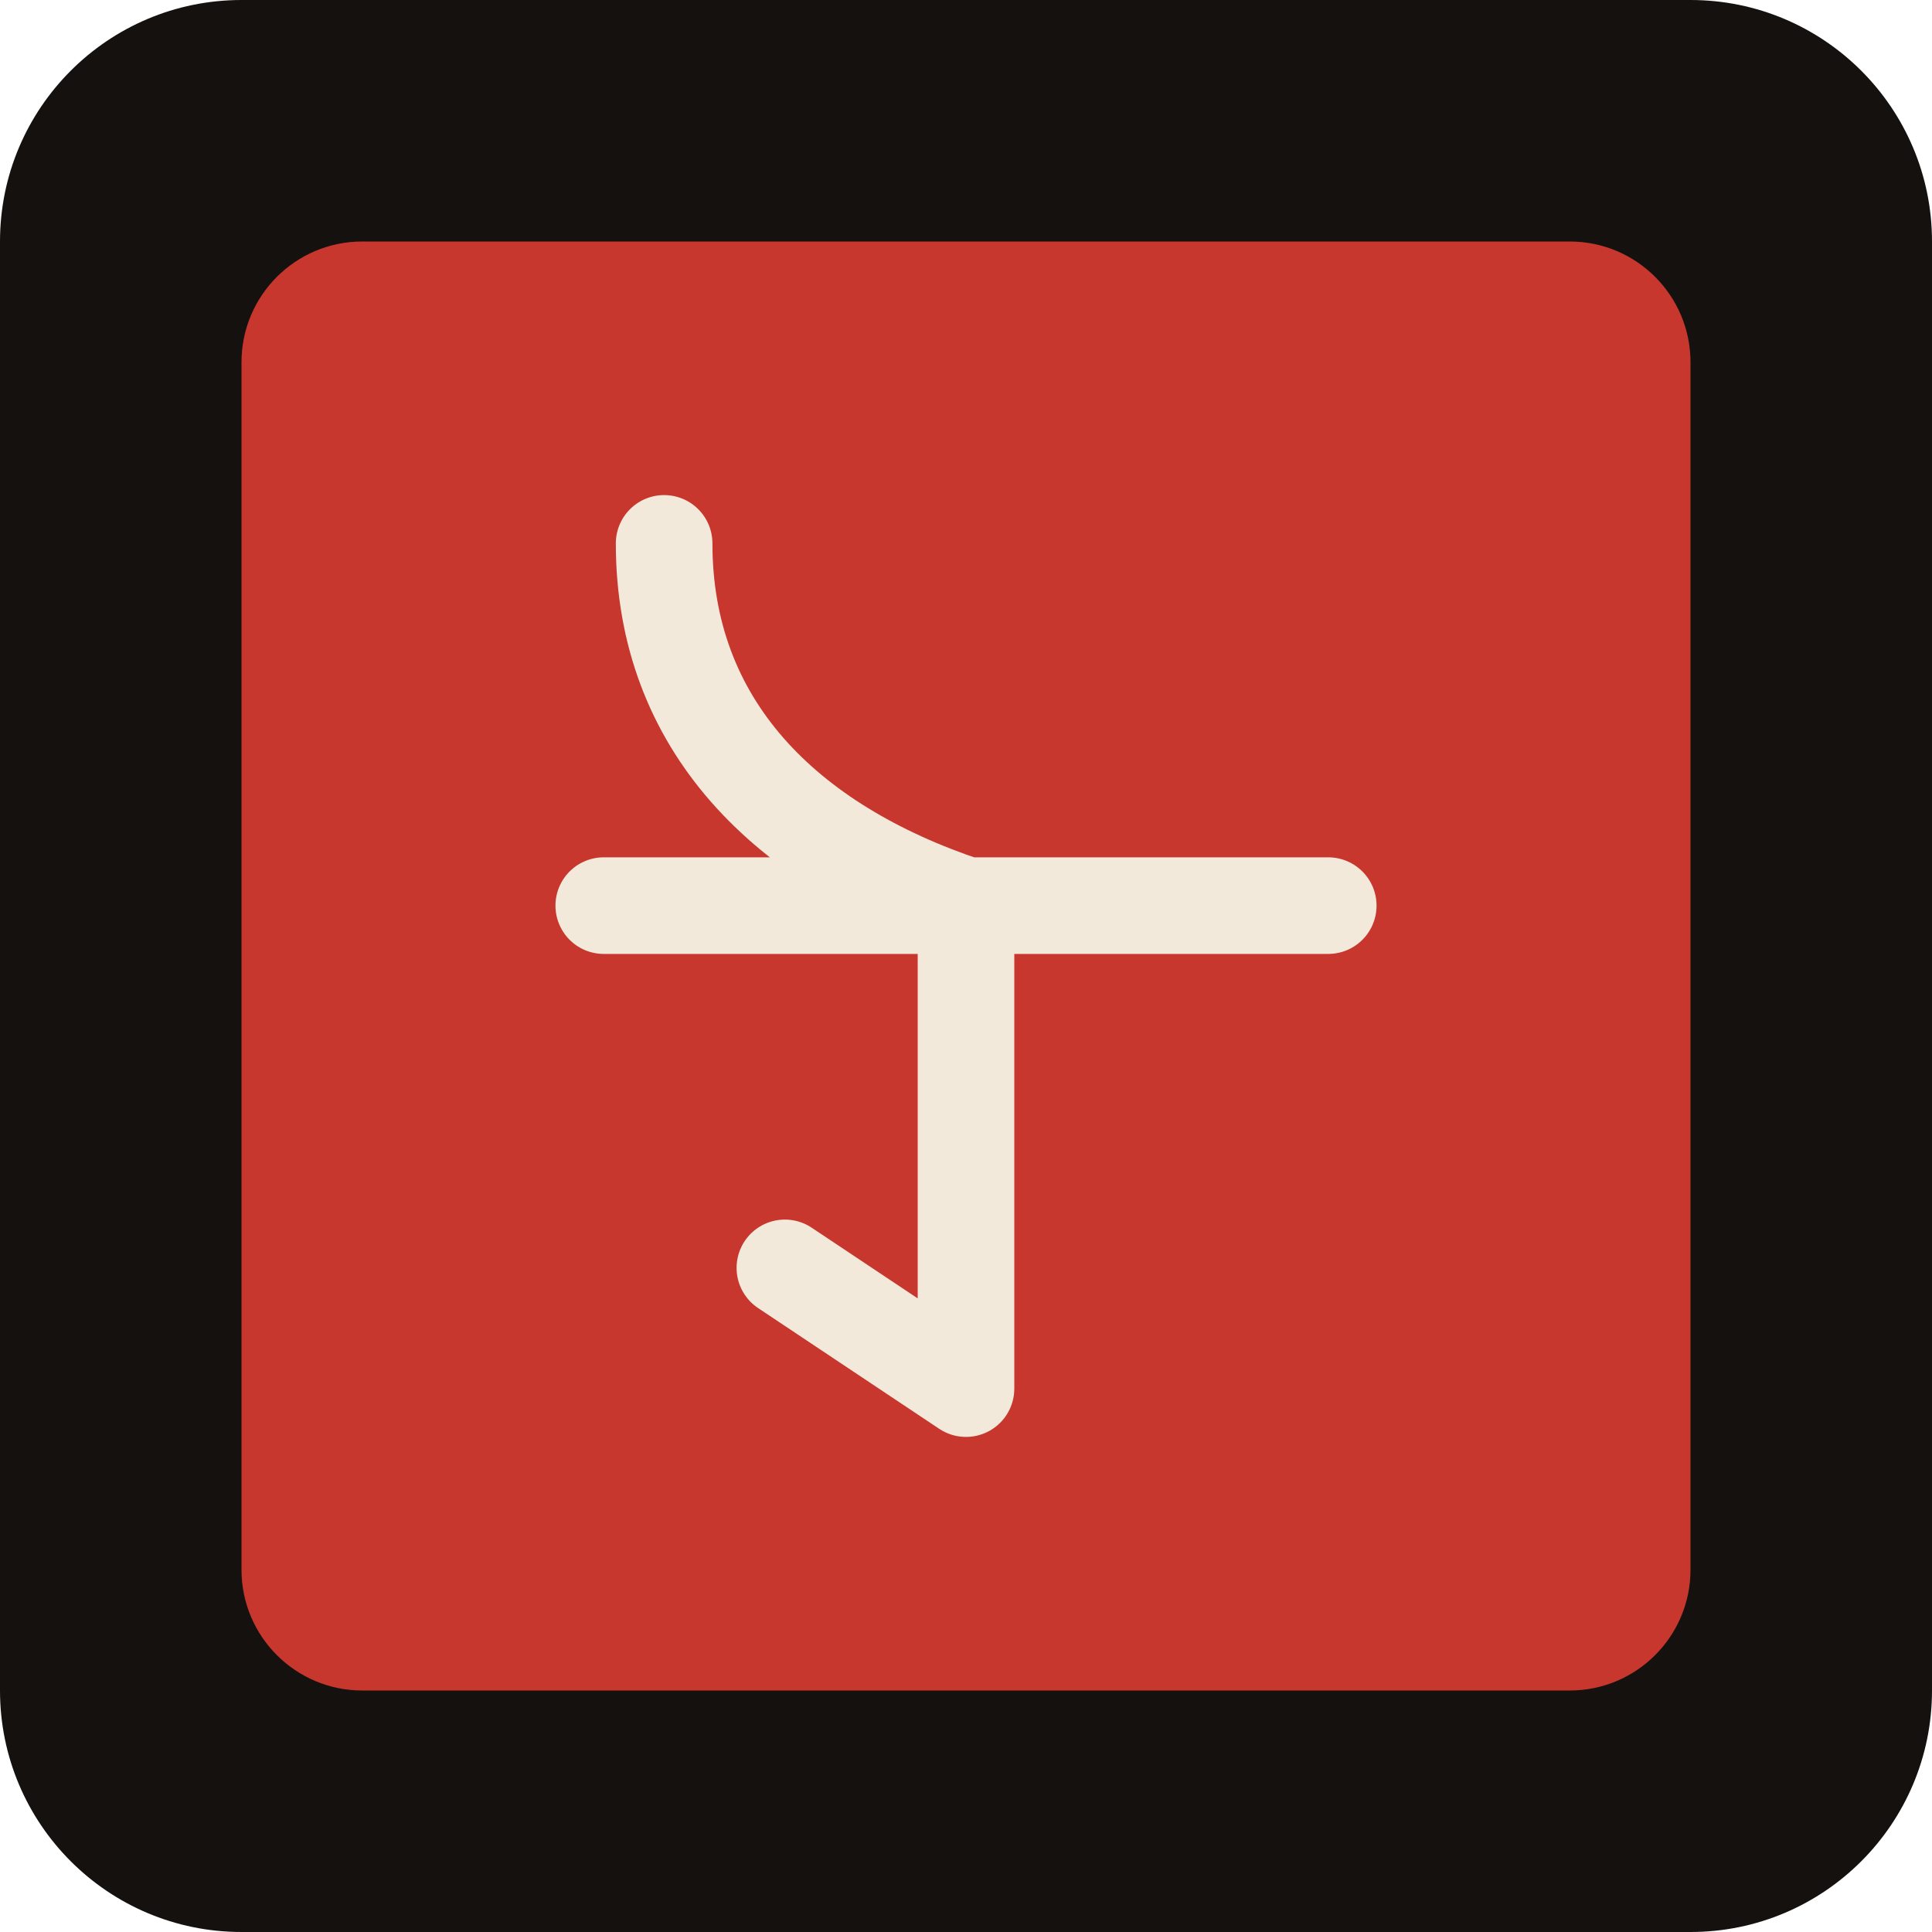
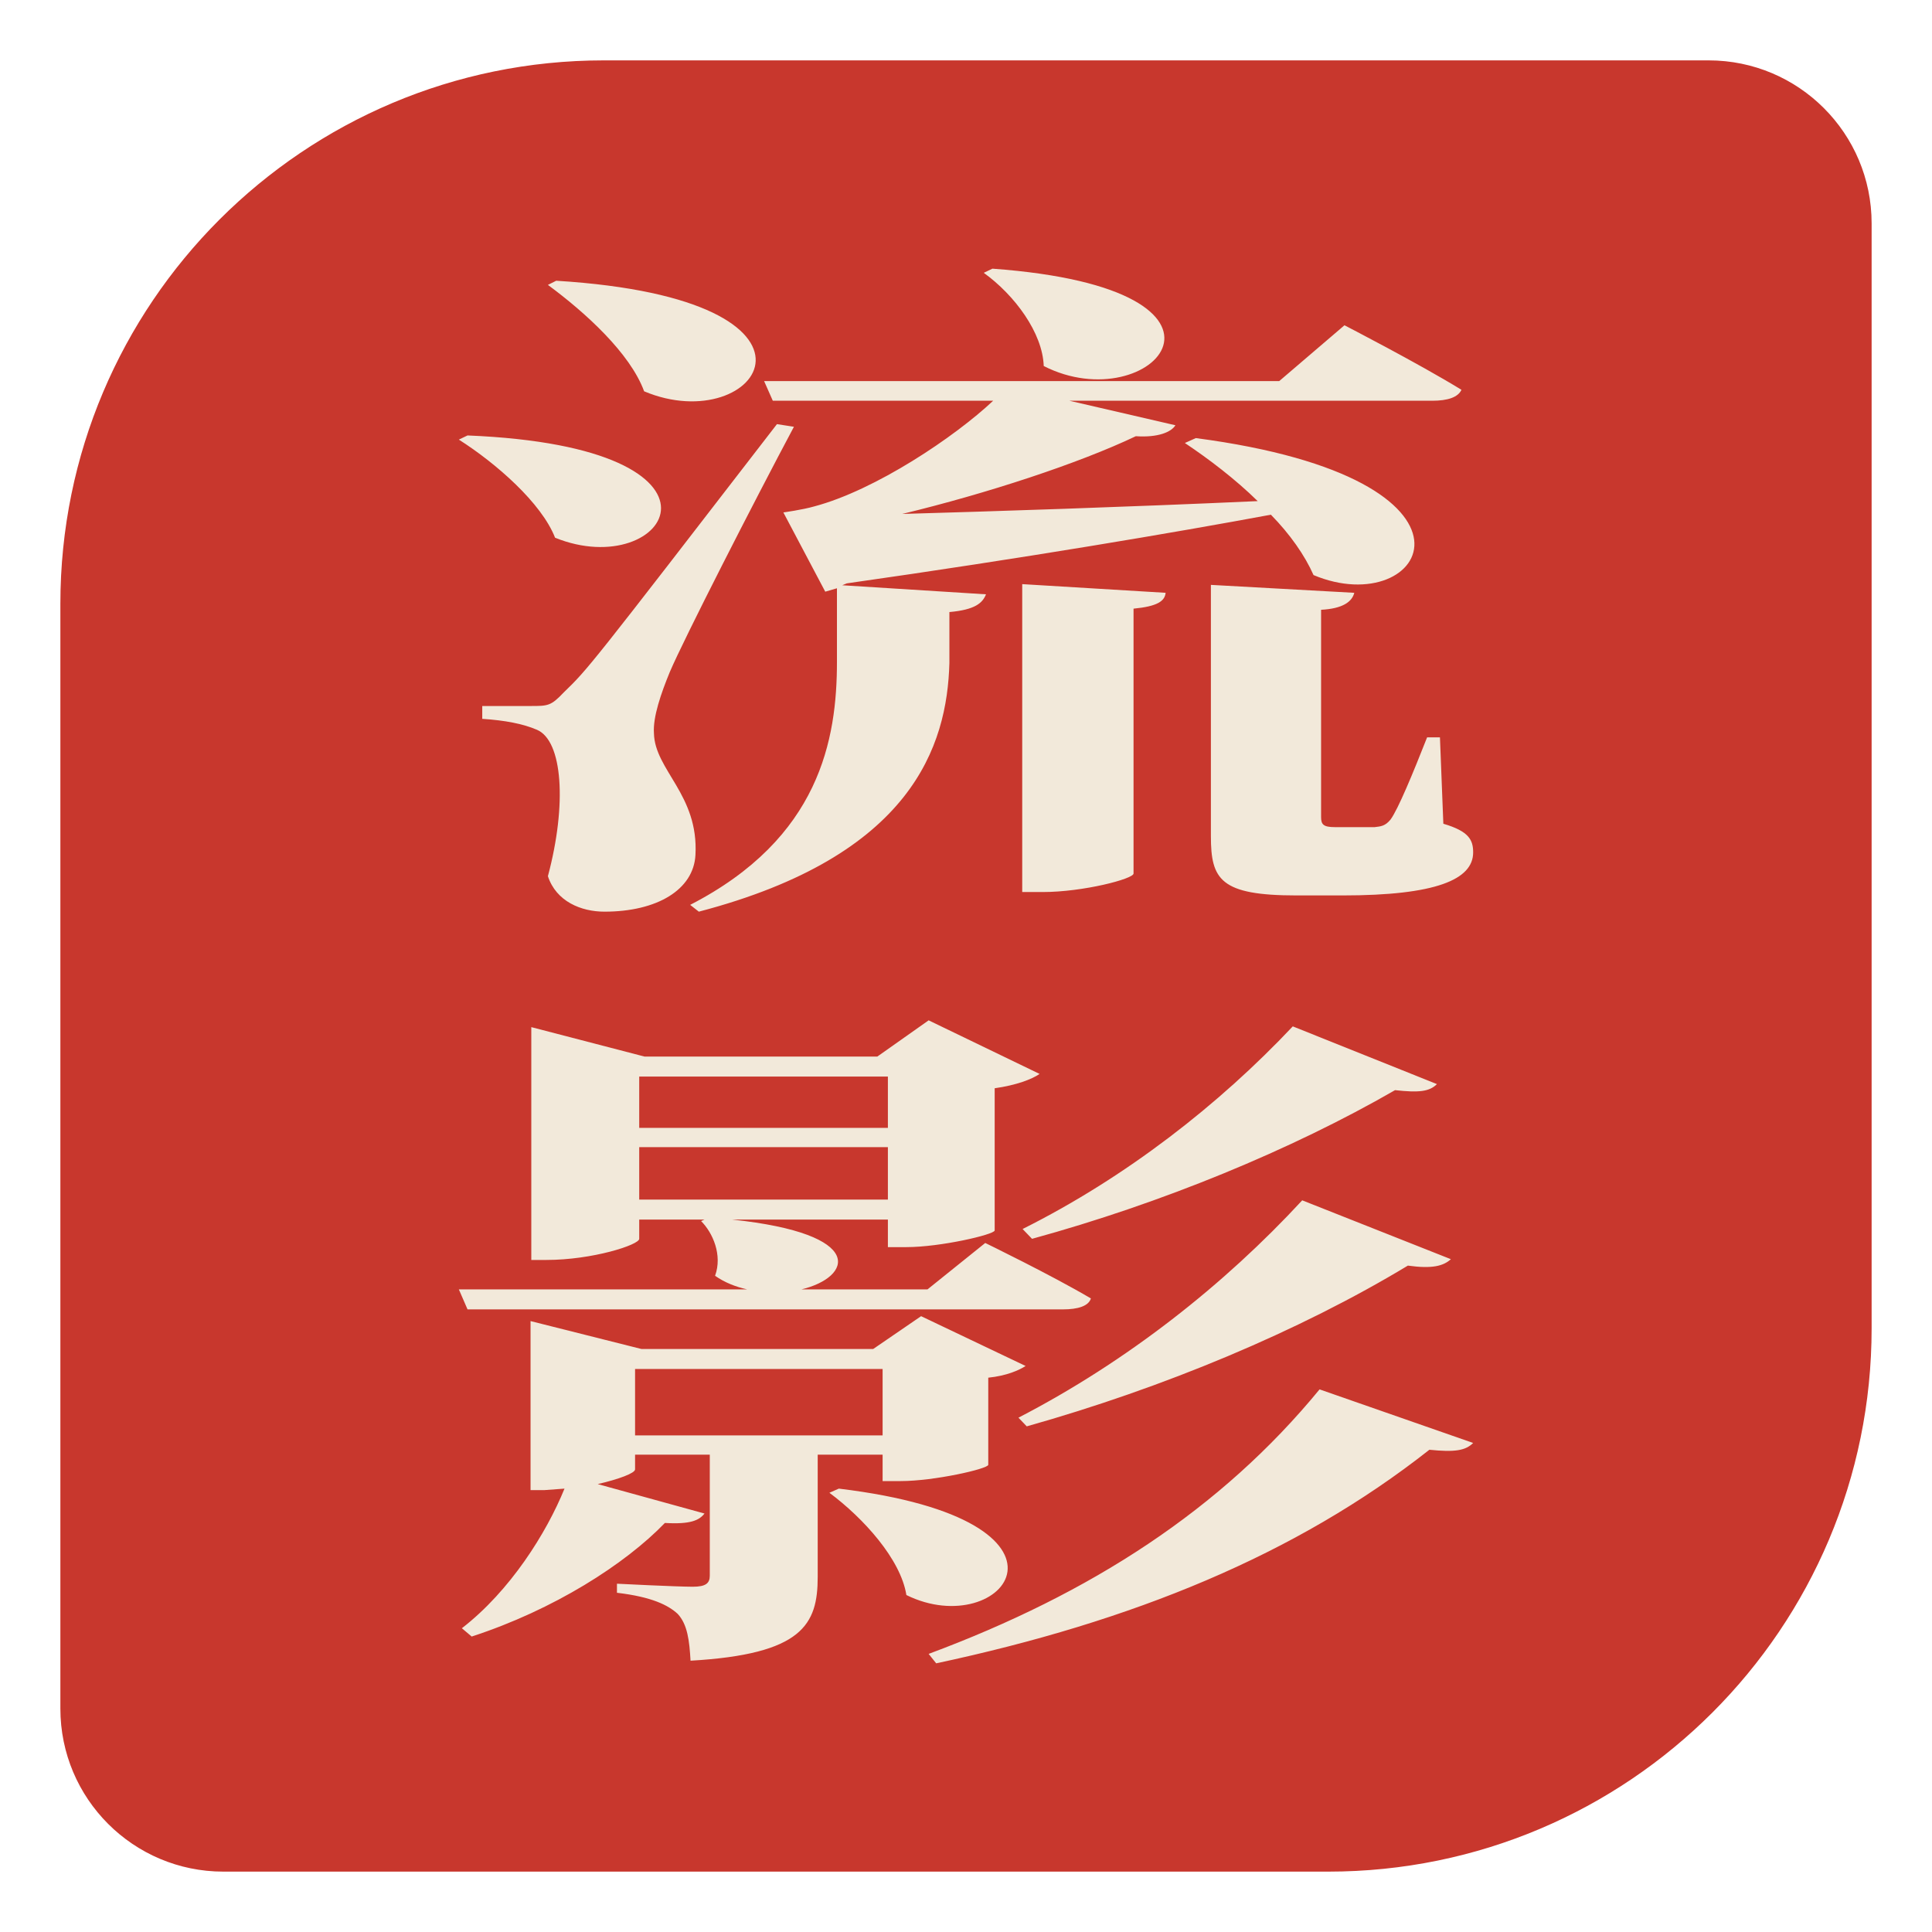
- <svg xmlns="http://www.w3.org/2000/svg" viewBox="0 0 64 64">
-   <rect width="64" height="64" rx="8" fill="#14110f" />
-   <rect x="8" y="8" width="48" height="48" rx="4" fill="#c8372d" />
-   <path d="M22 18c0 6 4 10 10 12M20 30h24M32 30v16l-6-4" fill="none" stroke="#f2e9da" stroke-width="3.2" stroke-linecap="round" stroke-linejoin="round" />
+ <svg xmlns="http://www.w3.org/2000/svg" viewBox="0 0 512 512">
+   <g transform="rotate(0 256.0 256.0)">
+     <path d="M160.00 16.00H452.80A43.2 43.2 0 0 1 496.00 59.20V352.00A144.0 144.0 0 0 1 352.00 496.00H59.20A43.2 43.2 0 0 1 16.00 452.80V160.00A144.0 144.0 0 0 1 160.00 16.00Z" fill="#C8372D" />
+     <path d="M140.6 187.1C137.5 187.1 127.8 187.1 127.8 187.1V190.5C133.8 190.9 138.6 191.8 142.3 193.4C149.1 196.3 150.3 213.1 145.2 232.2C147.4 238.9 154 241.6 160.2 241.6C174.1 241.6 183.8 235.8 184.3 226.6C185.2 210.6 173.5 204.1 173.3 194.3C173 190 175.2 183.7 177.5 178.1C181.2 169.4 199.9 132.8 210.4 113.1L205.9 112.4C155.9 177.2 155.9 177.2 149.4 183.5C146 187.1 145.2 187.1 140.6 187.1ZM123.9 115.4 121.6 116.5C131.5 122.8 143.5 133.3 147.1 142.5C176.9 154.6 199.9 118.5 123.9 115.4ZM147.4 74.4 145.2 75.5C155.1 82.8 167 93.6 170.7 103.7C201.1 116.5 226.9 79.3 147.4 74.4ZM263 71.2 260.7 72.3C268.9 78.2 276.3 88.2 276.6 97C305.2 111.6 337 76.6 263 71.2ZM358.9 157.1 320.9 155V221.6C320.9 233.1 323.4 237.3 343.6 237.3H355.8C380.5 237.3 390.4 233.1 390.4 225.9C390.4 222.6 389.3 220.3 382.5 218.3L381.6 195.4H378.2C374.5 204.8 370.5 214.5 368.5 217.2C367.1 218.9 366 219 364.3 219.2C363.2 219.2 361.2 219.2 358.9 219.2H353.8C350.7 219.2 350.1 218.5 350.1 216.5V161.6C355.8 161.3 358.3 159.5 358.9 157.1ZM308.9 157.1 270.9 154.8V236.4H276.3C287.1 236.4 300.4 232.9 300.4 231.5V161.3C306.7 160.7 308.7 159.3 308.9 157.1ZM356.3 86.2 339 101H202.5L204.8 106.2H263.2C253 115.8 232 129.9 215.8 134.2C212.7 135.1 207.6 135.8 207.6 135.8L218.7 156.8L221.8 155.9V175.4C221.8 195.9 217.3 222.1 182.9 239.8L185.2 241.6C241.7 226.8 251 197.7 251.6 175.7V162.2C258.4 161.6 260.4 159.8 261.3 157.5L223.2 155.1L224.4 154.6C271.5 147.9 311.5 141.1 336.8 136.4C341.9 141.6 345.8 147.2 348.1 152.4C377.9 164.9 399.8 127 316.9 116.1L314 117.4C320.3 121.6 327.4 127 333.3 132.8C297.9 134.4 263.5 135.5 239.1 136.2C261.5 130.8 285.9 122.8 301 115.6C306.9 116 310.4 114.5 311.5 112.7L283.4 106.2H379.6C383.6 106.2 386.4 105.3 387.3 103.3C375.9 96.3 356.3 86.2 356.3 86.2Z" fill="#F2E9DA" />
+     <path d="M390.4 382.4 349.7 368.2C323.6 400 289.1 422.3 246.1 438.3L248.1 440.8C300.1 429.7 343.4 412.1 378.8 384.2C385.6 384.9 388.4 384.4 390.4 382.4ZM384.5 333.7 345.1 318.1C324.5 340.4 298.7 360.8 269.9 375.7L272.1 378C308.3 367.8 344.3 352.8 373.1 335.4C379.6 336.3 382.5 335.5 384.5 333.7ZM380.8 287.3 342.6 272C323.1 292.7 298.4 312 271 325.7L273.5 328.3C307.8 318.9 342.3 304.7 369.7 288.9C376 289.6 378.8 289.3 380.8 287.3ZM222.3 394.5 219.8 395.6C228.8 402.3 238.7 413.2 240.2 422.7C265.9 435.4 291.9 402.9 222.3 394.5ZM261.1 329.4 245.8 341.7H212.4C225.7 338.5 230 327 194 323.2H235.3V330.5H240.2C249.2 330.5 263.4 327.2 263.6 326.1V288.4C269.3 287.6 273.5 286 275.5 284.6L246.1 270.4L232.5 280H170.8L140.8 272.2V333.9H144.8C157 333.9 169.4 329.9 169.4 328.3V323.2H186.7L185.8 323.6C188.9 326.7 191.5 332.6 189.5 338.1C192.1 339.9 194.9 341 198 341.7H121.6L123.9 347H281.7C285.7 347 288.5 346.1 289.1 344.1C278.6 337.9 261.1 329.4 261.1 329.4ZM235.3 285.3V298.9H169.4V285.3ZM169.4 317.9V304H235.3V317.9ZM216.7 417.9V385.5H233.9V392.5H238.7C247.5 392.5 261.7 389.3 261.9 388.2V365.1C266.8 364.6 270.1 363.1 271.8 362L244.1 348.8L231.4 357.5H170L140.6 350.1V394.9H144.2L149.6 394.5C144.8 406.3 135.2 421.6 122.4 431.5L125 433.7C146.8 426.6 165.7 414.5 176.2 403.6C183 404 185.3 402.9 186.7 401.1L158.4 393.3C164 392 168.3 390.4 168.3 389.4V385.5H188.1V417.6C188.1 419.6 187 420.5 183.6 420.5C179.3 420.5 163.5 419.7 163.5 419.7V422.1C172.8 423.2 177.1 425.4 179.6 427.7C182.2 430.5 182.7 434.8 183 440.1C212.7 438.4 216.7 430.5 216.7 417.9ZM233.9 362.8V380.4H168.3V362.8Z" fill="#F2E9DA" />
+   </g>
</svg>
